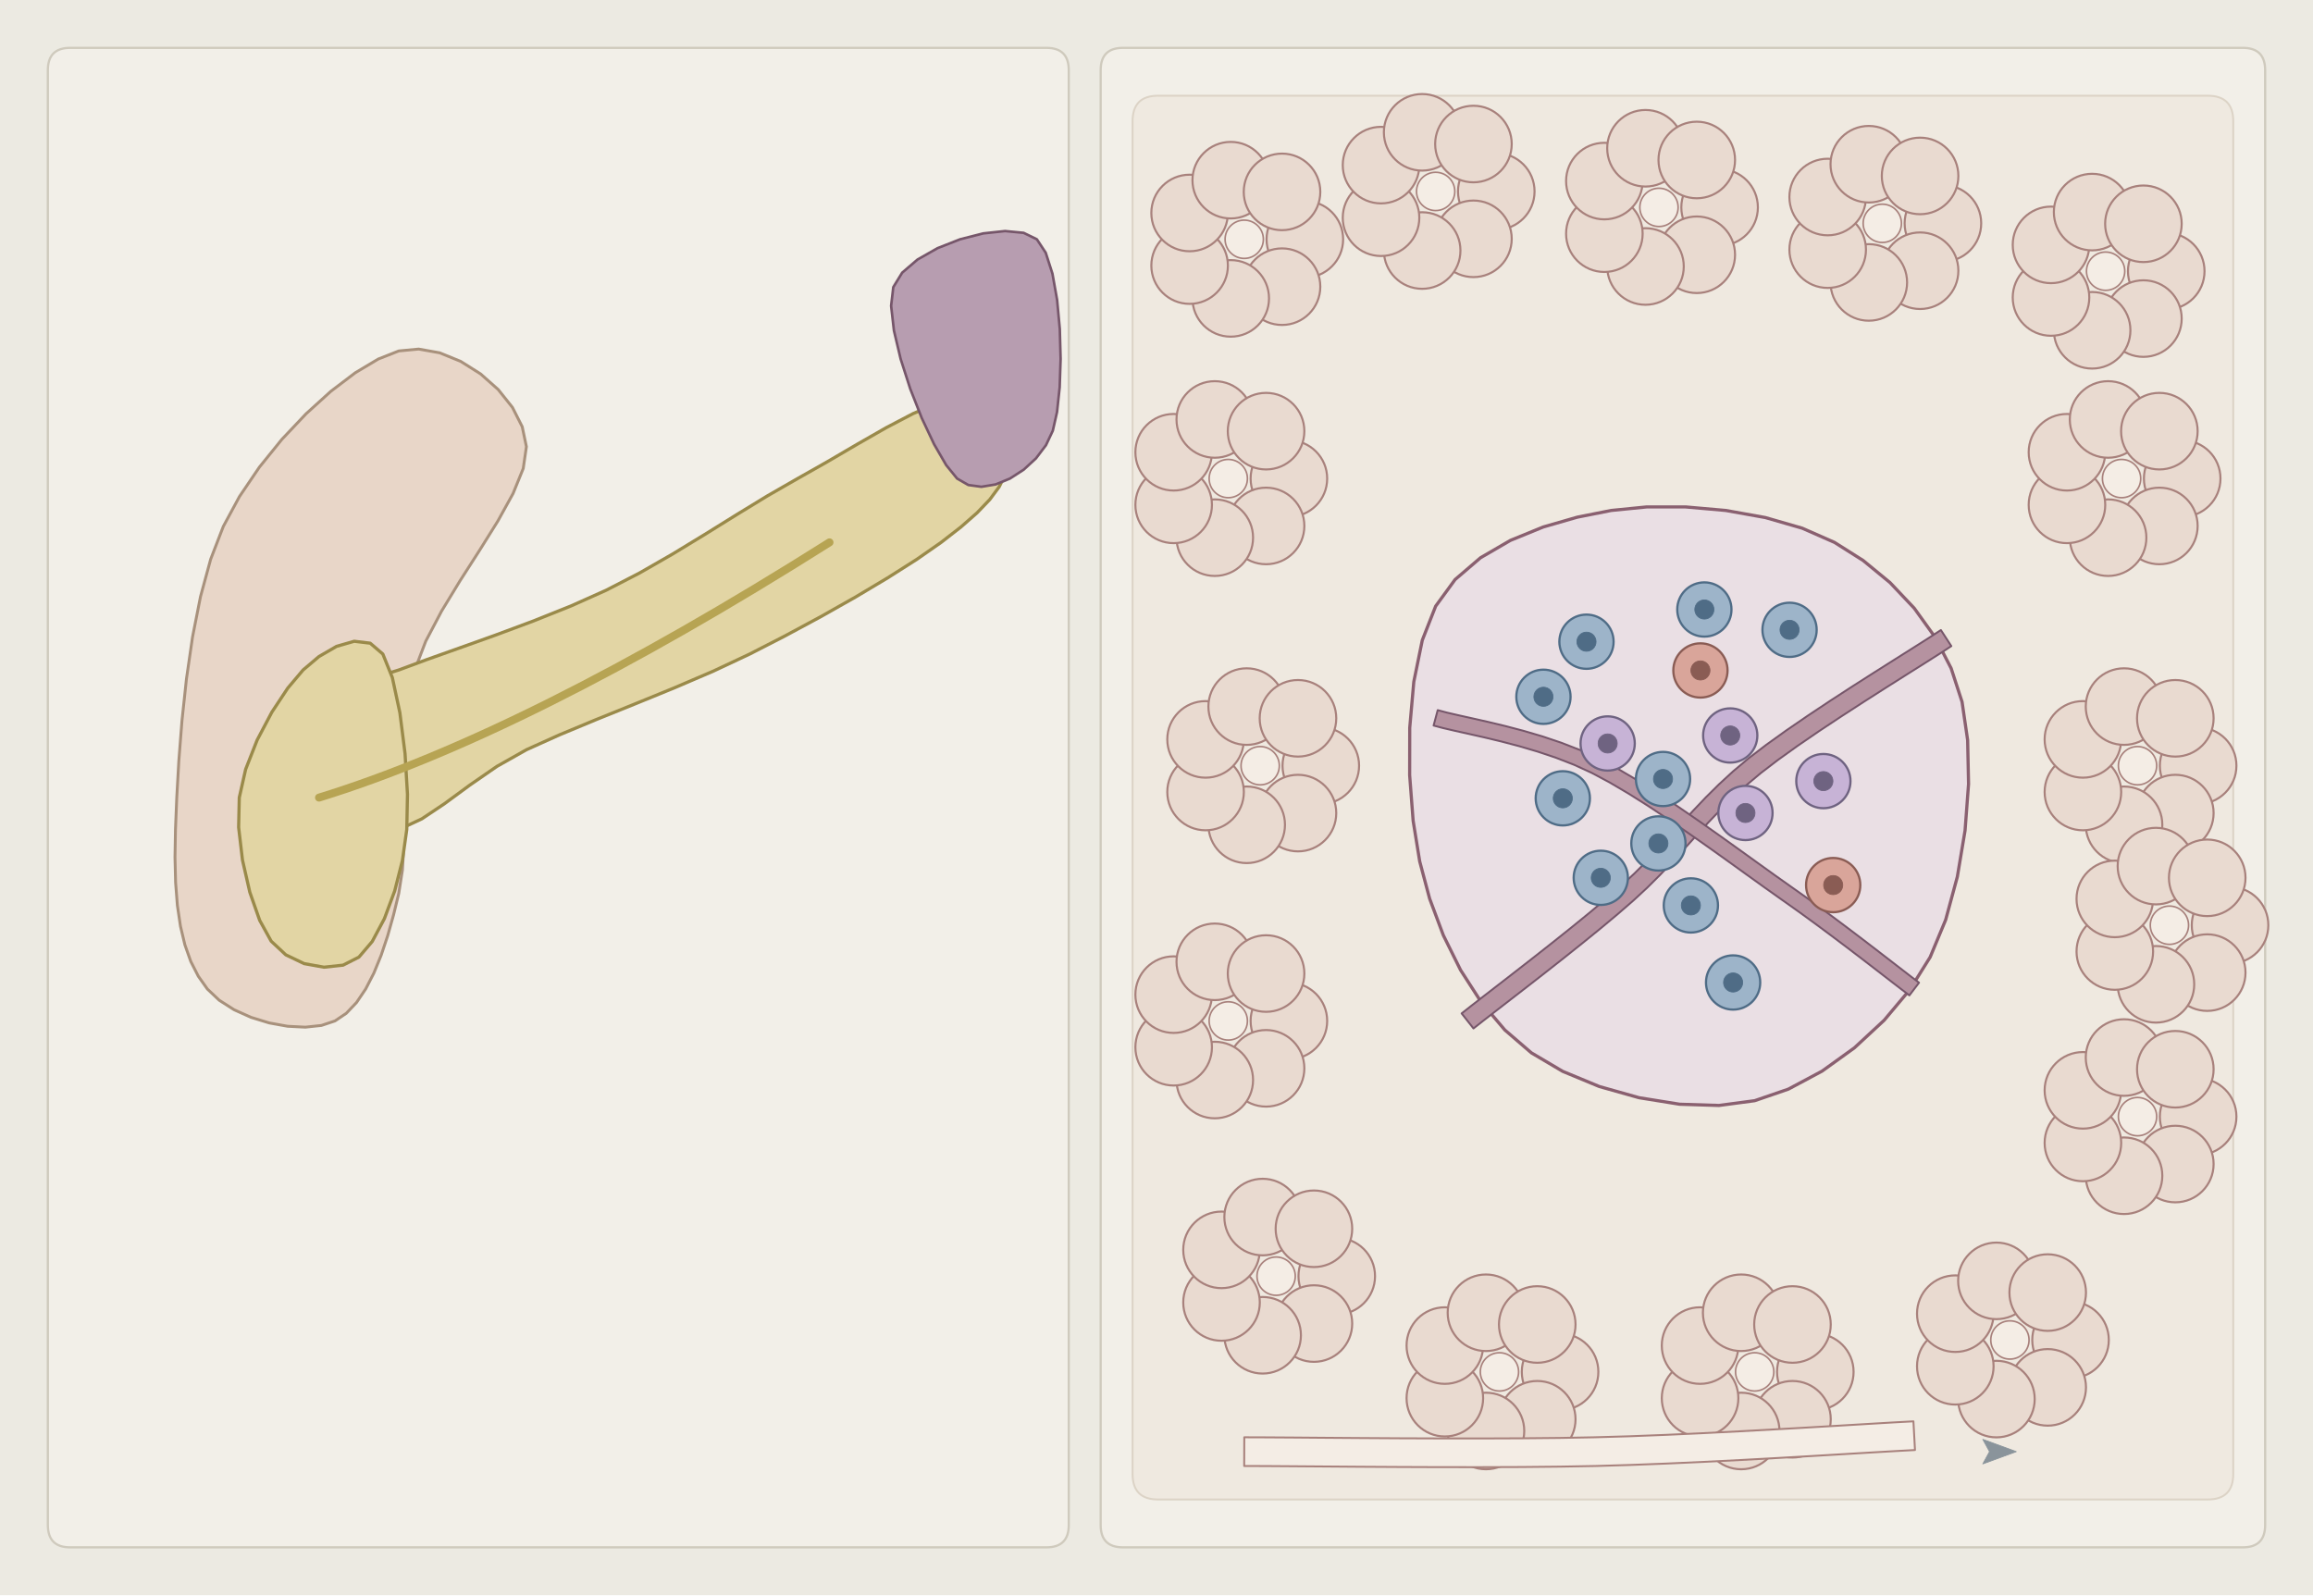
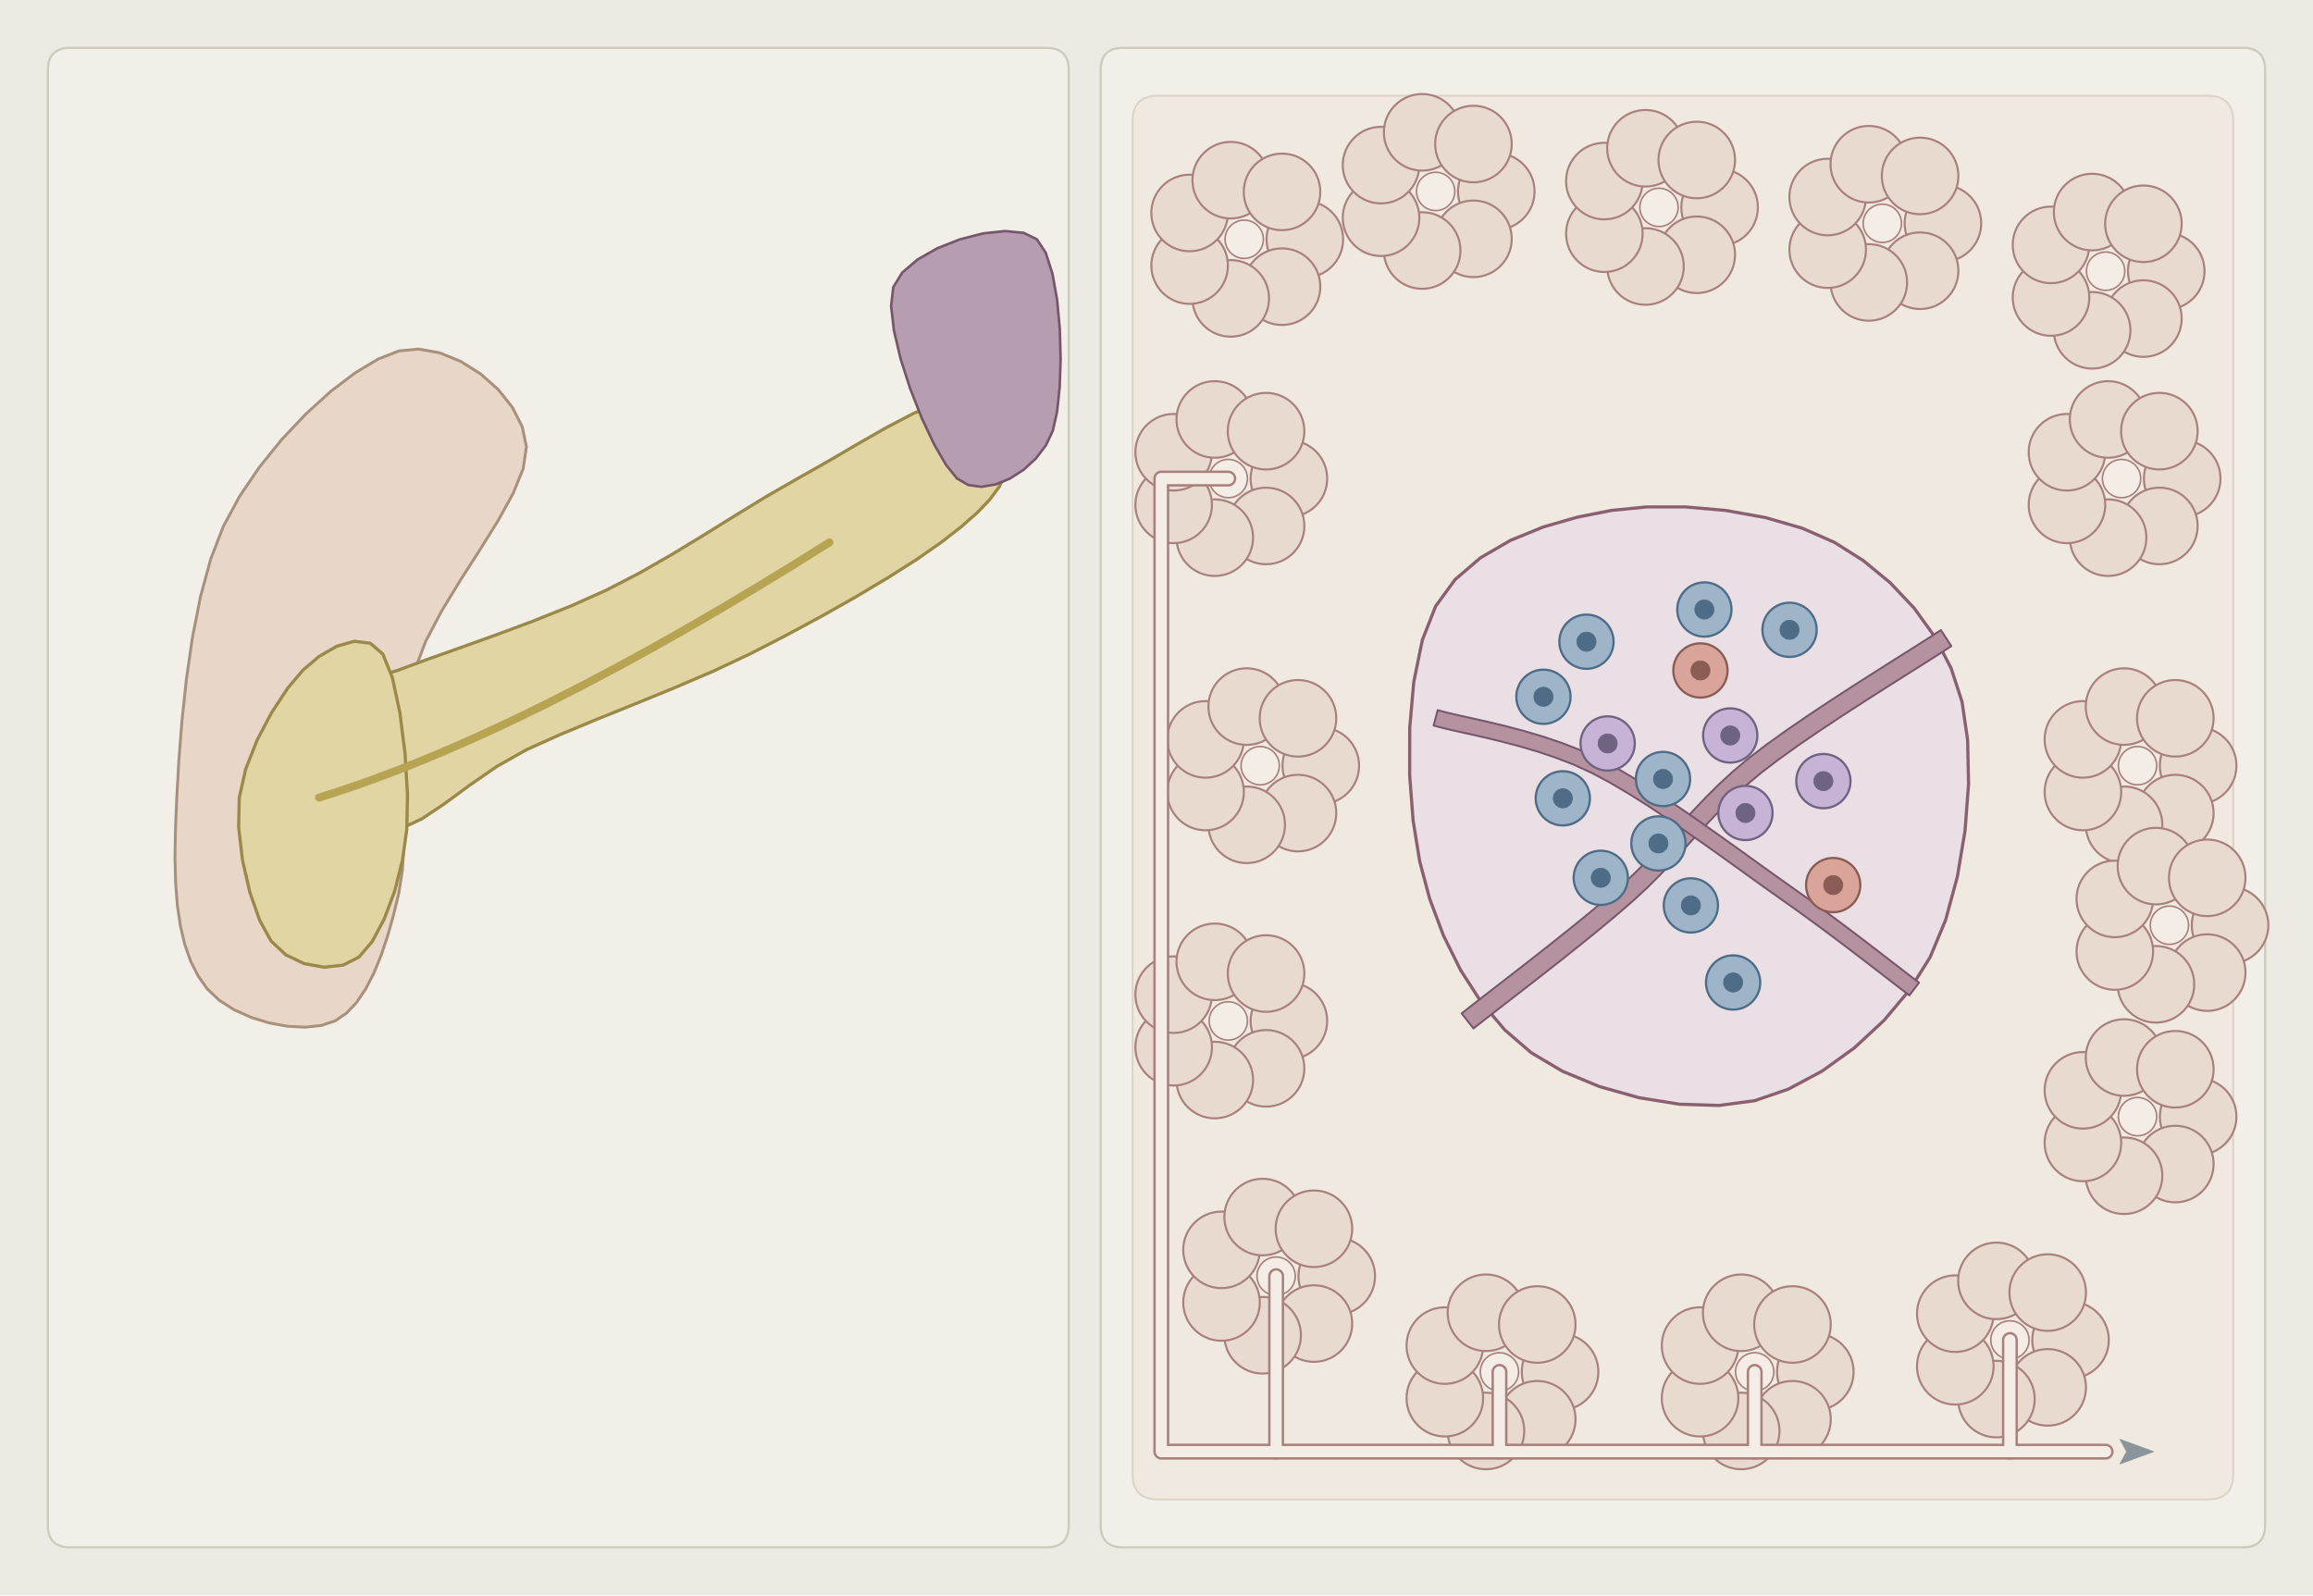
<svg xmlns="http://www.w3.org/2000/svg" viewBox="0 0 1450 1000" width="1450" height="1000">
  <rect width="1450" height="1000" fill="#ECEAE2" />
  <path d="M44 30H656Q670 30 670 44V956Q670 970 656 970H44Q30 970 30 956V44Q30 30 44 30Z" fill="#F2EFE8" stroke="#CFCABD" stroke-width="1.4" />
  <path d="M704 30H1406Q1420 30 1420 44V956Q1420 970 1406 970H704Q690 970 690 956V44Q690 30 704 30Z" fill="#F2EFE8" stroke="#CFCABD" stroke-width="1.4" />
  <path d="M110 520L110.81 500.01L112.11 476.95L114.07 451.83L116.88 425.63L120.69 399.35L125.7 373.98L132.08 350.54L140 330L150.13 311.26L162.58 292.89L176.71 275.42L191.88 259.38L207.43 245.28L222.73 233.67L237.14 225.07L250 220L262.46 218.82L275.63 221.17L288.79 226.53L301.25 234.38L312.3 244.17L321.25 255.39L327.38 267.51L330 280L328.02 293.67L321.64 309.38L312.1 326.64L300.63 345L288.45 363.98L276.8 383.13L266.9 401.95L260 420L256.08 437.91L253.98 456.41L253.17 475.14L253.13 493.75L253.31 511.89L253.2 529.22L252.28 545.37L250 560L246.71 573.55L243.05 586.56L238.96 598.79L234.38 610L229.25 619.96L223.52 628.44L217.12 635.2L210 640L201.5 642.83L191.41 643.91L180.29 643.34L168.75 641.25L157.36 637.75L146.72 632.97L137.4 627.01L130 620L124.29 611.94L119.61 602.73L115.91 592.31L113.13 580.63L111.2 567.61L110.08 553.2L109.7 537.35Z" fill="#E8D6C8" stroke="#A8917C" stroke-width="1.8" stroke-linejoin="round" />
  <path d="M200 440L202.2 433.54L207.04 430L214.38 428.13L224.07 426.67L236 424.37L250 420L267.15 413.63L287.78 406.3L310.63 398.13L334.44 389.26L357.99 379.84L380 370L400.81 359.26L421.48 347.41L441.88 335L461.85 322.59L481.27 310.74L500 300L518.61 289.47L537.33 278.52L555.5 268.13L572.44 259.26L587.5 252.89L600 250L610.13 251.34L618.44 256.3L624.88 263.75L629.33 272.59L631.74 281.71L632 290L630.19 297.52L626.37 305.19L620.5 313.13L612.52 321.48L602.37 330.39L590 340L574.75 350.63L556.52 362.22L536.13 374.38L514.37 386.67L492.06 398.68L470 410L447.25 420.69L422.96 431.11L398.13 441.25L373.7 451.11L350.67 460.69L330 470L311.53 480.42L294.44 492.22L278.75 503.75L264.44 513.33L251.53 519.31L240 520L229.4 513.5L219.63 500.74L211.25 484.38L204.81 467.04L200.88 451.37Z" fill="#E2D5A4" stroke="#9A8A4A" stroke-width="2" stroke-linejoin="round" />
  <path d="M190 420L199.92 411.6L210.96 405.2L222.04 402L232.08 403.2L240 410L245.96 424.8L250.68 446.8L253.92 472.4L255.44 498L255 520L252.28 539.36L247.44 558.48L240.96 575.92L233.32 590.24L225 600L215.04 605.04L203.12 606.32L190.68 604.08L179.16 598.56L170 590L162.8 576.96L156.6 559.28L152 539.12L149.6 518.64L150 500L154 482.24L161.2 463.92L170.4 446.48L180.4 431.36Z" fill="#E2D5A4" stroke="#9A8A4A" stroke-width="2" stroke-linejoin="round" />
  <path d="M560 180L565.58 170.92L575.23 162.66L587.74 155.57L601.88 150L616.4 146.31L630.08 144.84L641.69 145.96L650 150L655.56 158.44L659.77 171.56L662.69 187.97L664.38 206.25L664.89 225L664.3 242.81L662.65 258.28L660 270L655.71 279.08L649.45 287.34L641.75 294.43L633.13 300L624.11 303.69L615.23 305.16L607.02 304.04L600 300L593.15 291.56L585.55 278.44L577.82 262.03L570.63 243.75L564.6 225L560.39 207.19L558.64 191.72Z" fill="#B79DB0" stroke="#76566A" stroke-width="1.6" stroke-linejoin="round" />
  <path d="M200 500Q330 460 520 340" fill="none" stroke="#B7A453" stroke-width="5" stroke-linecap="round" stroke-linejoin="round" />
  <path d="M726 60H1384Q1400 60 1400 76V924Q1400 940 1384 940H726Q710 940 710 924V76Q710 60 726 60Z" fill="#EFE9E0" stroke="#DCD3C6" stroke-width="1.2" stroke-linejoin="round" />
  <path d="M794 150A24 24 0 1 0 842 150A24 24 0 1 0 794 150Z" fill="#E9DAD0" stroke="#A8817C" stroke-width="1.3" stroke-linejoin="round" />
  <path d="M779.69 179.71A24 24 0 1 0 827.69 179.71A24 24 0 1 0 779.69 179.71Z" fill="#E9DAD0" stroke="#A8817C" stroke-width="1.3" stroke-linejoin="round" />
  <path d="M747.54 187.05A24 24 0 1 0 795.54 187.05A24 24 0 1 0 747.54 187.05Z" fill="#E9DAD0" stroke="#A8817C" stroke-width="1.3" stroke-linejoin="round" />
  <path d="M721.76 166.49A24 24 0 1 0 769.76 166.49A24 24 0 1 0 721.76 166.49Z" fill="#E9DAD0" stroke="#A8817C" stroke-width="1.3" stroke-linejoin="round" />
  <path d="M721.76 133.51A24 24 0 1 0 769.76 133.51A24 24 0 1 0 721.76 133.51Z" fill="#E9DAD0" stroke="#A8817C" stroke-width="1.3" stroke-linejoin="round" />
  <path d="M747.54 112.95A24 24 0 1 0 795.54 112.95A24 24 0 1 0 747.54 112.95Z" fill="#E9DAD0" stroke="#A8817C" stroke-width="1.3" stroke-linejoin="round" />
  <path d="M779.69 120.29A24 24 0 1 0 827.69 120.29A24 24 0 1 0 779.69 120.29Z" fill="#E9DAD0" stroke="#A8817C" stroke-width="1.3" stroke-linejoin="round" />
  <path d="M768 150A12 12 0 1 0 792 150A12 12 0 1 0 768 150Z" fill="#F4EDE5" stroke="#A8817C" stroke-width="1" stroke-linejoin="round" />
  <path d="M914 120A24 24 0 1 0 962 120A24 24 0 1 0 914 120Z" fill="#E9DAD0" stroke="#A8817C" stroke-width="1.3" stroke-linejoin="round" />
  <path d="M899.69 149.71A24 24 0 1 0 947.69 149.71A24 24 0 1 0 899.69 149.71Z" fill="#E9DAD0" stroke="#A8817C" stroke-width="1.3" stroke-linejoin="round" />
  <path d="M867.54 157.05A24 24 0 1 0 915.54 157.05A24 24 0 1 0 867.54 157.05Z" fill="#E9DAD0" stroke="#A8817C" stroke-width="1.3" stroke-linejoin="round" />
  <path d="M841.76 136.49A24 24 0 1 0 889.76 136.49A24 24 0 1 0 841.76 136.49Z" fill="#E9DAD0" stroke="#A8817C" stroke-width="1.3" stroke-linejoin="round" />
  <path d="M841.76 103.51A24 24 0 1 0 889.76 103.51A24 24 0 1 0 841.76 103.51Z" fill="#E9DAD0" stroke="#A8817C" stroke-width="1.3" stroke-linejoin="round" />
  <path d="M867.54 82.95A24 24 0 1 0 915.54 82.95A24 24 0 1 0 867.54 82.95Z" fill="#E9DAD0" stroke="#A8817C" stroke-width="1.3" stroke-linejoin="round" />
  <path d="M899.69 90.29A24 24 0 1 0 947.69 90.29A24 24 0 1 0 899.69 90.29Z" fill="#E9DAD0" stroke="#A8817C" stroke-width="1.3" stroke-linejoin="round" />
  <path d="M888 120A12 12 0 1 0 912 120A12 12 0 1 0 888 120Z" fill="#F4EDE5" stroke="#A8817C" stroke-width="1" stroke-linejoin="round" />
  <path d="M1054 130A24 24 0 1 0 1102 130A24 24 0 1 0 1054 130Z" fill="#E9DAD0" stroke="#A8817C" stroke-width="1.3" stroke-linejoin="round" />
  <path d="M1039.69 159.71A24 24 0 1 0 1087.69 159.71A24 24 0 1 0 1039.69 159.71Z" fill="#E9DAD0" stroke="#A8817C" stroke-width="1.3" stroke-linejoin="round" />
  <path d="M1007.54 167.05A24 24 0 1 0 1055.54 167.05A24 24 0 1 0 1007.54 167.05Z" fill="#E9DAD0" stroke="#A8817C" stroke-width="1.3" stroke-linejoin="round" />
  <path d="M981.76 146.49A24 24 0 1 0 1029.76 146.49A24 24 0 1 0 981.76 146.49Z" fill="#E9DAD0" stroke="#A8817C" stroke-width="1.3" stroke-linejoin="round" />
  <path d="M981.76 113.51A24 24 0 1 0 1029.76 113.51A24 24 0 1 0 981.76 113.51Z" fill="#E9DAD0" stroke="#A8817C" stroke-width="1.3" stroke-linejoin="round" />
  <path d="M1007.54 92.95A24 24 0 1 0 1055.54 92.95A24 24 0 1 0 1007.54 92.95Z" fill="#E9DAD0" stroke="#A8817C" stroke-width="1.3" stroke-linejoin="round" />
  <path d="M1039.69 100.29A24 24 0 1 0 1087.69 100.29A24 24 0 1 0 1039.69 100.29Z" fill="#E9DAD0" stroke="#A8817C" stroke-width="1.3" stroke-linejoin="round" />
  <path d="M1028 130A12 12 0 1 0 1052 130A12 12 0 1 0 1028 130Z" fill="#F4EDE5" stroke="#A8817C" stroke-width="1" stroke-linejoin="round" />
  <path d="M1194 140A24 24 0 1 0 1242 140A24 24 0 1 0 1194 140Z" fill="#E9DAD0" stroke="#A8817C" stroke-width="1.3" stroke-linejoin="round" />
  <path d="M1179.69 169.71A24 24 0 1 0 1227.69 169.71A24 24 0 1 0 1179.69 169.71Z" fill="#E9DAD0" stroke="#A8817C" stroke-width="1.3" stroke-linejoin="round" />
  <path d="M1147.54 177.05A24 24 0 1 0 1195.54 177.05A24 24 0 1 0 1147.54 177.05Z" fill="#E9DAD0" stroke="#A8817C" stroke-width="1.3" stroke-linejoin="round" />
  <path d="M1121.76 156.49A24 24 0 1 0 1169.76 156.49A24 24 0 1 0 1121.76 156.49Z" fill="#E9DAD0" stroke="#A8817C" stroke-width="1.3" stroke-linejoin="round" />
  <path d="M1121.76 123.51A24 24 0 1 0 1169.76 123.51A24 24 0 1 0 1121.76 123.51Z" fill="#E9DAD0" stroke="#A8817C" stroke-width="1.3" stroke-linejoin="round" />
  <path d="M1147.54 102.95A24 24 0 1 0 1195.54 102.95A24 24 0 1 0 1147.54 102.95Z" fill="#E9DAD0" stroke="#A8817C" stroke-width="1.3" stroke-linejoin="round" />
  <path d="M1179.69 110.29A24 24 0 1 0 1227.69 110.29A24 24 0 1 0 1179.69 110.29Z" fill="#E9DAD0" stroke="#A8817C" stroke-width="1.3" stroke-linejoin="round" />
  <path d="M1168 140A12 12 0 1 0 1192 140A12 12 0 1 0 1168 140Z" fill="#F4EDE5" stroke="#A8817C" stroke-width="1" stroke-linejoin="round" />
  <path d="M1334 170A24 24 0 1 0 1382 170A24 24 0 1 0 1334 170Z" fill="#E9DAD0" stroke="#A8817C" stroke-width="1.3" stroke-linejoin="round" />
  <path d="M1319.69 199.71A24 24 0 1 0 1367.69 199.71A24 24 0 1 0 1319.69 199.71Z" fill="#E9DAD0" stroke="#A8817C" stroke-width="1.3" stroke-linejoin="round" />
  <path d="M1287.54 207.05A24 24 0 1 0 1335.54 207.05A24 24 0 1 0 1287.54 207.05Z" fill="#E9DAD0" stroke="#A8817C" stroke-width="1.3" stroke-linejoin="round" />
  <path d="M1261.76 186.49A24 24 0 1 0 1309.76 186.49A24 24 0 1 0 1261.76 186.49Z" fill="#E9DAD0" stroke="#A8817C" stroke-width="1.3" stroke-linejoin="round" />
  <path d="M1261.76 153.51A24 24 0 1 0 1309.76 153.51A24 24 0 1 0 1261.76 153.51Z" fill="#E9DAD0" stroke="#A8817C" stroke-width="1.3" stroke-linejoin="round" />
  <path d="M1287.54 132.95A24 24 0 1 0 1335.54 132.95A24 24 0 1 0 1287.54 132.95Z" fill="#E9DAD0" stroke="#A8817C" stroke-width="1.3" stroke-linejoin="round" />
  <path d="M1319.69 140.29A24 24 0 1 0 1367.69 140.29A24 24 0 1 0 1319.69 140.29Z" fill="#E9DAD0" stroke="#A8817C" stroke-width="1.3" stroke-linejoin="round" />
  <path d="M1308 170A12 12 0 1 0 1332 170A12 12 0 1 0 1308 170Z" fill="#F4EDE5" stroke="#A8817C" stroke-width="1" stroke-linejoin="round" />
  <path d="M784 300A24 24 0 1 0 832 300A24 24 0 1 0 784 300Z" fill="#E9DAD0" stroke="#A8817C" stroke-width="1.3" stroke-linejoin="round" />
  <path d="M769.69 329.71A24 24 0 1 0 817.69 329.71A24 24 0 1 0 769.69 329.71Z" fill="#E9DAD0" stroke="#A8817C" stroke-width="1.3" stroke-linejoin="round" />
  <path d="M737.54 337.05A24 24 0 1 0 785.54 337.05A24 24 0 1 0 737.54 337.05Z" fill="#E9DAD0" stroke="#A8817C" stroke-width="1.3" stroke-linejoin="round" />
  <path d="M711.76 316.49A24 24 0 1 0 759.76 316.49A24 24 0 1 0 711.76 316.49Z" fill="#E9DAD0" stroke="#A8817C" stroke-width="1.3" stroke-linejoin="round" />
  <path d="M711.76 283.51A24 24 0 1 0 759.76 283.51A24 24 0 1 0 711.76 283.51Z" fill="#E9DAD0" stroke="#A8817C" stroke-width="1.3" stroke-linejoin="round" />
  <path d="M737.54 262.95A24 24 0 1 0 785.54 262.95A24 24 0 1 0 737.54 262.95Z" fill="#E9DAD0" stroke="#A8817C" stroke-width="1.3" stroke-linejoin="round" />
  <path d="M769.69 270.29A24 24 0 1 0 817.69 270.29A24 24 0 1 0 769.69 270.29Z" fill="#E9DAD0" stroke="#A8817C" stroke-width="1.3" stroke-linejoin="round" />
  <path d="M758 300A12 12 0 1 0 782 300A12 12 0 1 0 758 300Z" fill="#F4EDE5" stroke="#A8817C" stroke-width="1" stroke-linejoin="round" />
  <path d="M804 480A24 24 0 1 0 852 480A24 24 0 1 0 804 480Z" fill="#E9DAD0" stroke="#A8817C" stroke-width="1.3" stroke-linejoin="round" />
  <path d="M789.69 509.71A24 24 0 1 0 837.69 509.71A24 24 0 1 0 789.69 509.71Z" fill="#E9DAD0" stroke="#A8817C" stroke-width="1.3" stroke-linejoin="round" />
  <path d="M757.54 517.05A24 24 0 1 0 805.54 517.05A24 24 0 1 0 757.54 517.05Z" fill="#E9DAD0" stroke="#A8817C" stroke-width="1.3" stroke-linejoin="round" />
  <path d="M731.76 496.49A24 24 0 1 0 779.76 496.49A24 24 0 1 0 731.76 496.49Z" fill="#E9DAD0" stroke="#A8817C" stroke-width="1.3" stroke-linejoin="round" />
  <path d="M731.76 463.51A24 24 0 1 0 779.76 463.51A24 24 0 1 0 731.76 463.51Z" fill="#E9DAD0" stroke="#A8817C" stroke-width="1.3" stroke-linejoin="round" />
  <path d="M757.54 442.95A24 24 0 1 0 805.54 442.95A24 24 0 1 0 757.54 442.95Z" fill="#E9DAD0" stroke="#A8817C" stroke-width="1.3" stroke-linejoin="round" />
  <path d="M789.69 450.29A24 24 0 1 0 837.69 450.29A24 24 0 1 0 789.69 450.29Z" fill="#E9DAD0" stroke="#A8817C" stroke-width="1.3" stroke-linejoin="round" />
  <path d="M778 480A12 12 0 1 0 802 480A12 12 0 1 0 778 480Z" fill="#F4EDE5" stroke="#A8817C" stroke-width="1" stroke-linejoin="round" />
  <path d="M784 640A24 24 0 1 0 832 640A24 24 0 1 0 784 640Z" fill="#E9DAD0" stroke="#A8817C" stroke-width="1.3" stroke-linejoin="round" />
  <path d="M769.69 669.71A24 24 0 1 0 817.69 669.71A24 24 0 1 0 769.69 669.71Z" fill="#E9DAD0" stroke="#A8817C" stroke-width="1.3" stroke-linejoin="round" />
  <path d="M737.54 677.05A24 24 0 1 0 785.54 677.05A24 24 0 1 0 737.54 677.05Z" fill="#E9DAD0" stroke="#A8817C" stroke-width="1.3" stroke-linejoin="round" />
  <path d="M711.76 656.49A24 24 0 1 0 759.76 656.49A24 24 0 1 0 711.76 656.49Z" fill="#E9DAD0" stroke="#A8817C" stroke-width="1.3" stroke-linejoin="round" />
  <path d="M711.76 623.51A24 24 0 1 0 759.76 623.51A24 24 0 1 0 711.76 623.51Z" fill="#E9DAD0" stroke="#A8817C" stroke-width="1.3" stroke-linejoin="round" />
  <path d="M737.54 602.95A24 24 0 1 0 785.54 602.95A24 24 0 1 0 737.54 602.95Z" fill="#E9DAD0" stroke="#A8817C" stroke-width="1.3" stroke-linejoin="round" />
  <path d="M769.69 610.29A24 24 0 1 0 817.69 610.29A24 24 0 1 0 769.69 610.29Z" fill="#E9DAD0" stroke="#A8817C" stroke-width="1.3" stroke-linejoin="round" />
  <path d="M758 640A12 12 0 1 0 782 640A12 12 0 1 0 758 640Z" fill="#F4EDE5" stroke="#A8817C" stroke-width="1" stroke-linejoin="round" />
  <path d="M814 800A24 24 0 1 0 862 800A24 24 0 1 0 814 800Z" fill="#E9DAD0" stroke="#A8817C" stroke-width="1.3" stroke-linejoin="round" />
  <path d="M799.69 829.71A24 24 0 1 0 847.69 829.71A24 24 0 1 0 799.69 829.71Z" fill="#E9DAD0" stroke="#A8817C" stroke-width="1.3" stroke-linejoin="round" />
  <path d="M767.54 837.05A24 24 0 1 0 815.54 837.05A24 24 0 1 0 767.54 837.05Z" fill="#E9DAD0" stroke="#A8817C" stroke-width="1.3" stroke-linejoin="round" />
  <path d="M741.76 816.49A24 24 0 1 0 789.76 816.49A24 24 0 1 0 741.76 816.49Z" fill="#E9DAD0" stroke="#A8817C" stroke-width="1.3" stroke-linejoin="round" />
  <path d="M741.76 783.51A24 24 0 1 0 789.76 783.51A24 24 0 1 0 741.76 783.51Z" fill="#E9DAD0" stroke="#A8817C" stroke-width="1.3" stroke-linejoin="round" />
  <path d="M767.54 762.95A24 24 0 1 0 815.54 762.95A24 24 0 1 0 767.54 762.95Z" fill="#E9DAD0" stroke="#A8817C" stroke-width="1.3" stroke-linejoin="round" />
  <path d="M799.69 770.29A24 24 0 1 0 847.69 770.29A24 24 0 1 0 799.69 770.29Z" fill="#E9DAD0" stroke="#A8817C" stroke-width="1.3" stroke-linejoin="round" />
  <path d="M788 800A12 12 0 1 0 812 800A12 12 0 1 0 788 800Z" fill="#F4EDE5" stroke="#A8817C" stroke-width="1" stroke-linejoin="round" />
  <path d="M954 860A24 24 0 1 0 1002 860A24 24 0 1 0 954 860Z" fill="#E9DAD0" stroke="#A8817C" stroke-width="1.3" stroke-linejoin="round" />
  <path d="M939.69 889.71A24 24 0 1 0 987.69 889.71A24 24 0 1 0 939.69 889.71Z" fill="#E9DAD0" stroke="#A8817C" stroke-width="1.3" stroke-linejoin="round" />
  <path d="M907.54 897.05A24 24 0 1 0 955.54 897.05A24 24 0 1 0 907.54 897.05Z" fill="#E9DAD0" stroke="#A8817C" stroke-width="1.3" stroke-linejoin="round" />
  <path d="M881.76 876.49A24 24 0 1 0 929.76 876.49A24 24 0 1 0 881.76 876.49Z" fill="#E9DAD0" stroke="#A8817C" stroke-width="1.3" stroke-linejoin="round" />
  <path d="M881.76 843.51A24 24 0 1 0 929.76 843.51A24 24 0 1 0 881.76 843.51Z" fill="#E9DAD0" stroke="#A8817C" stroke-width="1.3" stroke-linejoin="round" />
  <path d="M907.54 822.95A24 24 0 1 0 955.54 822.95A24 24 0 1 0 907.54 822.95Z" fill="#E9DAD0" stroke="#A8817C" stroke-width="1.3" stroke-linejoin="round" />
  <path d="M939.69 830.29A24 24 0 1 0 987.69 830.29A24 24 0 1 0 939.69 830.29Z" fill="#E9DAD0" stroke="#A8817C" stroke-width="1.3" stroke-linejoin="round" />
  <path d="M928 860A12 12 0 1 0 952 860A12 12 0 1 0 928 860Z" fill="#F4EDE5" stroke="#A8817C" stroke-width="1" stroke-linejoin="round" />
  <path d="M1114 860A24 24 0 1 0 1162 860A24 24 0 1 0 1114 860Z" fill="#E9DAD0" stroke="#A8817C" stroke-width="1.3" stroke-linejoin="round" />
  <path d="M1099.69 889.71A24 24 0 1 0 1147.69 889.71A24 24 0 1 0 1099.69 889.71Z" fill="#E9DAD0" stroke="#A8817C" stroke-width="1.3" stroke-linejoin="round" />
  <path d="M1067.54 897.05A24 24 0 1 0 1115.54 897.05A24 24 0 1 0 1067.54 897.05Z" fill="#E9DAD0" stroke="#A8817C" stroke-width="1.3" stroke-linejoin="round" />
  <path d="M1041.76 876.49A24 24 0 1 0 1089.76 876.49A24 24 0 1 0 1041.76 876.49Z" fill="#E9DAD0" stroke="#A8817C" stroke-width="1.3" stroke-linejoin="round" />
  <path d="M1041.76 843.51A24 24 0 1 0 1089.76 843.51A24 24 0 1 0 1041.76 843.51Z" fill="#E9DAD0" stroke="#A8817C" stroke-width="1.3" stroke-linejoin="round" />
  <path d="M1067.54 822.95A24 24 0 1 0 1115.54 822.95A24 24 0 1 0 1067.54 822.95Z" fill="#E9DAD0" stroke="#A8817C" stroke-width="1.3" stroke-linejoin="round" />
  <path d="M1099.69 830.29A24 24 0 1 0 1147.69 830.29A24 24 0 1 0 1099.69 830.29Z" fill="#E9DAD0" stroke="#A8817C" stroke-width="1.3" stroke-linejoin="round" />
  <path d="M1088 860A12 12 0 1 0 1112 860A12 12 0 1 0 1088 860Z" fill="#F4EDE5" stroke="#A8817C" stroke-width="1" stroke-linejoin="round" />
  <path d="M1274 840A24 24 0 1 0 1322 840A24 24 0 1 0 1274 840Z" fill="#E9DAD0" stroke="#A8817C" stroke-width="1.3" stroke-linejoin="round" />
  <path d="M1259.69 869.71A24 24 0 1 0 1307.69 869.71A24 24 0 1 0 1259.69 869.71Z" fill="#E9DAD0" stroke="#A8817C" stroke-width="1.3" stroke-linejoin="round" />
  <path d="M1227.54 877.05A24 24 0 1 0 1275.54 877.05A24 24 0 1 0 1227.54 877.05Z" fill="#E9DAD0" stroke="#A8817C" stroke-width="1.3" stroke-linejoin="round" />
  <path d="M1201.76 856.49A24 24 0 1 0 1249.76 856.49A24 24 0 1 0 1201.76 856.49Z" fill="#E9DAD0" stroke="#A8817C" stroke-width="1.3" stroke-linejoin="round" />
  <path d="M1201.76 823.51A24 24 0 1 0 1249.76 823.51A24 24 0 1 0 1201.76 823.51Z" fill="#E9DAD0" stroke="#A8817C" stroke-width="1.3" stroke-linejoin="round" />
  <path d="M1227.54 802.95A24 24 0 1 0 1275.54 802.95A24 24 0 1 0 1227.54 802.95Z" fill="#E9DAD0" stroke="#A8817C" stroke-width="1.3" stroke-linejoin="round" />
  <path d="M1259.69 810.29A24 24 0 1 0 1307.69 810.29A24 24 0 1 0 1259.69 810.29Z" fill="#E9DAD0" stroke="#A8817C" stroke-width="1.3" stroke-linejoin="round" />
  <path d="M1248 840A12 12 0 1 0 1272 840A12 12 0 1 0 1248 840Z" fill="#F4EDE5" stroke="#A8817C" stroke-width="1" stroke-linejoin="round" />
  <path d="M1354 700A24 24 0 1 0 1402 700A24 24 0 1 0 1354 700Z" fill="#E9DAD0" stroke="#A8817C" stroke-width="1.3" stroke-linejoin="round" />
  <path d="M1339.69 729.71A24 24 0 1 0 1387.69 729.71A24 24 0 1 0 1339.69 729.71Z" fill="#E9DAD0" stroke="#A8817C" stroke-width="1.3" stroke-linejoin="round" />
  <path d="M1307.54 737.05A24 24 0 1 0 1355.54 737.05A24 24 0 1 0 1307.54 737.05Z" fill="#E9DAD0" stroke="#A8817C" stroke-width="1.3" stroke-linejoin="round" />
  <path d="M1281.76 716.49A24 24 0 1 0 1329.76 716.49A24 24 0 1 0 1281.76 716.49Z" fill="#E9DAD0" stroke="#A8817C" stroke-width="1.3" stroke-linejoin="round" />
  <path d="M1281.76 683.51A24 24 0 1 0 1329.76 683.51A24 24 0 1 0 1281.76 683.51Z" fill="#E9DAD0" stroke="#A8817C" stroke-width="1.3" stroke-linejoin="round" />
  <path d="M1307.54 662.95A24 24 0 1 0 1355.54 662.95A24 24 0 1 0 1307.54 662.95Z" fill="#E9DAD0" stroke="#A8817C" stroke-width="1.3" stroke-linejoin="round" />
  <path d="M1339.69 670.29A24 24 0 1 0 1387.69 670.29A24 24 0 1 0 1339.69 670.29Z" fill="#E9DAD0" stroke="#A8817C" stroke-width="1.3" stroke-linejoin="round" />
  <path d="M1328 700A12 12 0 1 0 1352 700A12 12 0 1 0 1328 700Z" fill="#F4EDE5" stroke="#A8817C" stroke-width="1" stroke-linejoin="round" />
  <path d="M1344 300A24 24 0 1 0 1392 300A24 24 0 1 0 1344 300Z" fill="#E9DAD0" stroke="#A8817C" stroke-width="1.3" stroke-linejoin="round" />
  <path d="M1329.69 329.71A24 24 0 1 0 1377.69 329.71A24 24 0 1 0 1329.69 329.71Z" fill="#E9DAD0" stroke="#A8817C" stroke-width="1.3" stroke-linejoin="round" />
  <path d="M1297.54 337.05A24 24 0 1 0 1345.54 337.05A24 24 0 1 0 1297.54 337.05Z" fill="#E9DAD0" stroke="#A8817C" stroke-width="1.3" stroke-linejoin="round" />
  <path d="M1271.76 316.49A24 24 0 1 0 1319.76 316.49A24 24 0 1 0 1271.76 316.49Z" fill="#E9DAD0" stroke="#A8817C" stroke-width="1.3" stroke-linejoin="round" />
  <path d="M1271.76 283.51A24 24 0 1 0 1319.76 283.51A24 24 0 1 0 1271.76 283.51Z" fill="#E9DAD0" stroke="#A8817C" stroke-width="1.3" stroke-linejoin="round" />
  <path d="M1297.54 262.95A24 24 0 1 0 1345.54 262.95A24 24 0 1 0 1297.54 262.95Z" fill="#E9DAD0" stroke="#A8817C" stroke-width="1.3" stroke-linejoin="round" />
  <path d="M1329.69 270.29A24 24 0 1 0 1377.69 270.29A24 24 0 1 0 1329.69 270.29Z" fill="#E9DAD0" stroke="#A8817C" stroke-width="1.3" stroke-linejoin="round" />
  <path d="M1318 300A12 12 0 1 0 1342 300A12 12 0 1 0 1318 300Z" fill="#F4EDE5" stroke="#A8817C" stroke-width="1" stroke-linejoin="round" />
  <path d="M1354 480A24 24 0 1 0 1402 480A24 24 0 1 0 1354 480Z" fill="#E9DAD0" stroke="#A8817C" stroke-width="1.3" stroke-linejoin="round" />
  <path d="M1339.69 509.71A24 24 0 1 0 1387.69 509.71A24 24 0 1 0 1339.69 509.71Z" fill="#E9DAD0" stroke="#A8817C" stroke-width="1.3" stroke-linejoin="round" />
  <path d="M1307.54 517.05A24 24 0 1 0 1355.54 517.05A24 24 0 1 0 1307.54 517.05Z" fill="#E9DAD0" stroke="#A8817C" stroke-width="1.3" stroke-linejoin="round" />
  <path d="M1281.76 496.49A24 24 0 1 0 1329.76 496.49A24 24 0 1 0 1281.76 496.49Z" fill="#E9DAD0" stroke="#A8817C" stroke-width="1.3" stroke-linejoin="round" />
  <path d="M1281.76 463.51A24 24 0 1 0 1329.76 463.51A24 24 0 1 0 1281.76 463.51Z" fill="#E9DAD0" stroke="#A8817C" stroke-width="1.3" stroke-linejoin="round" />
  <path d="M1307.54 442.95A24 24 0 1 0 1355.54 442.95A24 24 0 1 0 1307.54 442.95Z" fill="#E9DAD0" stroke="#A8817C" stroke-width="1.3" stroke-linejoin="round" />
  <path d="M1339.69 450.29A24 24 0 1 0 1387.69 450.29A24 24 0 1 0 1339.69 450.29Z" fill="#E9DAD0" stroke="#A8817C" stroke-width="1.3" stroke-linejoin="round" />
  <path d="M1328 480A12 12 0 1 0 1352 480A12 12 0 1 0 1328 480Z" fill="#F4EDE5" stroke="#A8817C" stroke-width="1" stroke-linejoin="round" />
  <path d="M1374 580A24 24 0 1 0 1422 580A24 24 0 1 0 1374 580Z" fill="#E9DAD0" stroke="#A8817C" stroke-width="1.3" stroke-linejoin="round" />
  <path d="M1359.69 609.71A24 24 0 1 0 1407.69 609.71A24 24 0 1 0 1359.69 609.71Z" fill="#E9DAD0" stroke="#A8817C" stroke-width="1.3" stroke-linejoin="round" />
  <path d="M1327.54 617.05A24 24 0 1 0 1375.54 617.05A24 24 0 1 0 1327.54 617.05Z" fill="#E9DAD0" stroke="#A8817C" stroke-width="1.3" stroke-linejoin="round" />
  <path d="M1301.76 596.49A24 24 0 1 0 1349.76 596.49A24 24 0 1 0 1301.76 596.49Z" fill="#E9DAD0" stroke="#A8817C" stroke-width="1.3" stroke-linejoin="round" />
  <path d="M1301.76 563.51A24 24 0 1 0 1349.76 563.51A24 24 0 1 0 1301.76 563.51Z" fill="#E9DAD0" stroke="#A8817C" stroke-width="1.3" stroke-linejoin="round" />
  <path d="M1327.54 542.95A24 24 0 1 0 1375.54 542.95A24 24 0 1 0 1327.54 542.95Z" fill="#E9DAD0" stroke="#A8817C" stroke-width="1.3" stroke-linejoin="round" />
  <path d="M1359.69 550.29A24 24 0 1 0 1407.69 550.29A24 24 0 1 0 1359.69 550.29Z" fill="#E9DAD0" stroke="#A8817C" stroke-width="1.3" stroke-linejoin="round" />
  <path d="M1348 580A12 12 0 1 0 1372 580A12 12 0 1 0 1348 580Z" fill="#F4EDE5" stroke="#A8817C" stroke-width="1" stroke-linejoin="round" />
-   <path d="M779.97 919L793.13 919.04L810.17 919.16L830.39 919.31L853.06 919.48L877.46 919.62L902.86 919.72L928.55 919.73L953.82 919.64L977.94 919.4L1000.21 919L1022.02 918.35L1044.86 917.47L1068.2 916.41L1091.51 915.23L1114.25 913.99L1135.88 912.74L1155.86 911.56L1173.65 910.5L1188.7 909.63L1200.49 908.99L1199.51 891.01L1187.68 891.65L1172.59 892.54L1154.8 893.6L1134.84 894.78L1113.25 896.01L1090.57 897.25L1067.34 898.43L1044.1 899.49L1021.4 900.37L999.79 901L977.7 901.41L953.7 901.64L928.53 901.74L902.9 901.72L877.54 901.63L853.18 901.48L830.53 901.32L810.31 901.16L793.23 901.05L780.03 901Z" fill="#F4EDE5" stroke="#A8817C" stroke-width="1.2" stroke-linejoin="round" />
-   <path d="M1264 910L1243 917.7L1247.2 910L1243 902.3Z" fill="#8A949B" stroke="#8A949B" stroke-width="0.5" stroke-linejoin="round" />
+   <path d="M770 300L728 300L728 910L1320 910" fill="none" stroke="#A8817C" stroke-width="10" stroke-linecap="round" stroke-linejoin="round" />
+   <path d="M800 800L800 910" fill="none" stroke="#A8817C" stroke-width="10" stroke-linecap="round" stroke-linejoin="round" />
+   <path d="M940 860L940 910" fill="none" stroke="#A8817C" stroke-width="10" stroke-linecap="round" stroke-linejoin="round" />
+   <path d="M1100 860L1100 910" fill="none" stroke="#A8817C" stroke-width="10" stroke-linecap="round" stroke-linejoin="round" />
+   <path d="M1260 840L1260 910" fill="none" stroke="#A8817C" stroke-width="10" stroke-linecap="round" stroke-linejoin="round" />
+   <path d="M770 300L728 300L728 910L1320 910" fill="none" stroke="#F4EDE5" stroke-width="7" stroke-linecap="round" stroke-linejoin="round" />
+   <path d="M800 800L800 910" fill="none" stroke="#F4EDE5" stroke-width="7" stroke-linecap="round" stroke-linejoin="round" />
+   <path d="M940 860L940 910" fill="none" stroke="#F4EDE5" stroke-width="7" stroke-linecap="round" stroke-linejoin="round" />
+   <path d="M1100 860L1100 910" fill="none" stroke="#F4EDE5" stroke-width="7" stroke-linecap="round" stroke-linejoin="round" />
+   <path d="M1260 840L1260 910" fill="none" stroke="#F4EDE5" stroke-width="7" stroke-linecap="round" stroke-linejoin="round" />
+   <path d="M1350 910L1329 917.7L1333.2 910L1329 902.3Z" fill="#8A949B" stroke="#8A949B" stroke-width="0.5" stroke-linejoin="round" />
  <path d="M900 380L912.2 363.29L928.15 349.63L946.88 338.75L967.41 330.37L988.77 324.21L1010 320L1032.29 317.78L1056.67 317.78L1081.88 320L1106.67 324.44L1129.79 331.11L1150 340L1167.96 351.34L1184.81 365.19L1200 381.25L1212.96 399.26L1223.15 418.94L1230 440L1233.5 464L1234.07 491.48L1231.88 520.63L1227.04 549.63L1219.7 576.69L1210 600L1197.22 620.44L1181.11 639.63L1162.5 656.88L1142.22 671.48L1121.11 682.75L1100 690L1077.59 692.99L1052.96 692.22L1027.5 688.13L1002.59 681.11L979.63 671.6L960 660L943.36 645.67L928.52 628.15L915.63 608.13L904.81 586.3L896.23 563.36L890 540L885.88 514.49L883.7 485.93L883.75 456.25L886.3 427.41L891.62 401.34Z" fill="#EADFE4" stroke="#8A6070" stroke-width="2" stroke-linejoin="round" />
  <path d="M923.71 644.71L929.73 639.97L937.6 633.86L946.95 626.62L957.44 618.5L968.7 609.72L980.37 600.54L992.08 591.19L1003.5 581.91L1014.25 572.93L1024 564.47L1032.79 556.32L1040.94 548.19L1048.6 540.09L1055.96 532.04L1063.19 524.04L1070.47 516.09L1077.98 508.2L1085.9 500.34L1094.43 492.51L1103.75 484.69L1114.49 476.46L1126.8 467.63L1140.19 458.45L1154.17 449.18L1168.25 440.05L1181.94 431.3L1194.76 423.19L1206.25 415.95L1215.92 409.81L1223.27 405.03L1216.73 394.97L1209.44 399.71L1199.83 405.81L1188.36 413.05L1175.5 421.18L1161.75 429.95L1147.59 439.14L1133.49 448.51L1119.92 457.81L1107.35 466.82L1096.25 475.31L1086.51 483.49L1077.62 491.66L1069.4 499.8L1061.69 507.91L1054.31 515.96L1047.08 523.96L1039.82 531.91L1032.34 539.81L1024.47 547.68L1016 555.53L1006.47 563.79L995.86 572.65L984.56 581.85L972.91 591.14L961.3 600.28L950.08 609.02L939.61 617.14L930.24 624.38L922.35 630.51L916.29 635.29Z" fill="#B592A0" stroke="#76566A" stroke-width="1.2" stroke-linejoin="round" />
  <path d="M898.71 454.83L904.66 456.41L912.18 458.16L920.93 460.1L930.7 462.31L941.28 464.85L952.42 467.78L963.88 471.15L975.42 475.02L986.79 479.44L997.78 484.48L1008.92 490.42L1020.76 497.39L1033.08 505.15L1045.68 513.51L1058.4 522.23L1071.03 531.12L1083.4 539.96L1095.32 548.54L1106.63 556.66L1117.11 564.08L1127.06 571.14L1136.88 578.27L1146.47 585.37L1155.7 592.31L1164.46 598.97L1172.63 605.24L1180.08 611L1186.7 616.12L1192.38 620.49L1196.98 623.98L1203.02 616.02L1198.46 612.55L1192.82 608.2L1186.2 603.08L1178.73 597.32L1170.54 591.03L1161.74 584.33L1152.45 577.35L1142.8 570.21L1132.9 563.02L1122.89 555.92L1112.43 548.51L1101.16 540.42L1089.22 531.83L1076.81 522.96L1064.1 514.02L1051.28 505.21L1038.5 496.76L1025.96 488.85L1013.82 481.71L1002.22 475.52L990.69 470.24L978.82 465.62L966.88 461.61L955.1 458.14L943.72 455.15L932.98 452.57L923.11 450.34L914.38 448.4L907.06 446.71L901.29 445.17Z" fill="#B592A0" stroke="#76566A" stroke-width="1.2" stroke-linejoin="round" />
  <path d="M990.83 466.06A17 17 0 1 0 1024.83 466.06A17 17 0 1 0 990.83 466.06Z" fill="#C7B3D6" stroke="#6F6381" stroke-width="1.4" stroke-linejoin="round" />
  <path d="M1001.83 466.06A6 6 0 1 0 1013.83 466.06A6 6 0 1 0 1001.83 466.06Z" fill="#6F6381" stroke="#6F6381" stroke-width="0.5" stroke-linejoin="round" />
  <path d="M1132.21 554.84A17 17 0 1 0 1166.21 554.84A17 17 0 1 0 1132.21 554.84Z" fill="#D9A59A" stroke="#8A5C54" stroke-width="1.4" stroke-linejoin="round" />
  <path d="M1143.21 554.84A6 6 0 1 0 1155.21 554.84A6 6 0 1 0 1143.21 554.84Z" fill="#8A5C54" stroke="#8A5C54" stroke-width="0.5" stroke-linejoin="round" />
  <path d="M962.71 500.45A17 17 0 1 0 996.71 500.45A17 17 0 1 0 962.71 500.45Z" fill="#9DB4C9" stroke="#4F6C86" stroke-width="1.4" stroke-linejoin="round" />
  <path d="M973.71 500.45A6 6 0 1 0 985.71 500.45A6 6 0 1 0 973.71 500.45Z" fill="#4F6C86" stroke="#4F6C86" stroke-width="0.5" stroke-linejoin="round" />
  <path d="M1022.64 528.73A17 17 0 1 0 1056.64 528.73A17 17 0 1 0 1022.64 528.73Z" fill="#9DB4C9" stroke="#4F6C86" stroke-width="1.4" stroke-linejoin="round" />
  <path d="M1033.64 528.73A6 6 0 1 0 1045.64 528.73A6 6 0 1 0 1033.64 528.73Z" fill="#4F6C86" stroke="#4F6C86" stroke-width="0.5" stroke-linejoin="round" />
  <path d="M1069.47 615.9A17 17 0 1 0 1103.47 615.9A17 17 0 1 0 1069.47 615.9Z" fill="#9DB4C9" stroke="#4F6C86" stroke-width="1.4" stroke-linejoin="round" />
  <path d="M1080.47 615.9A6 6 0 1 0 1092.47 615.9A6 6 0 1 0 1080.47 615.9Z" fill="#4F6C86" stroke="#4F6C86" stroke-width="0.5" stroke-linejoin="round" />
  <path d="M977.55 402.27A17 17 0 1 0 1011.55 402.27A17 17 0 1 0 977.55 402.27Z" fill="#9DB4C9" stroke="#4F6C86" stroke-width="1.4" stroke-linejoin="round" />
  <path d="M988.55 402.27A6 6 0 1 0 1000.55 402.27A6 6 0 1 0 988.55 402.27Z" fill="#4F6C86" stroke="#4F6C86" stroke-width="0.5" stroke-linejoin="round" />
  <path d="M1025.53 488.34A17 17 0 1 0 1059.53 488.34A17 17 0 1 0 1025.53 488.34Z" fill="#9DB4C9" stroke="#4F6C86" stroke-width="1.4" stroke-linejoin="round" />
  <path d="M1036.53 488.34A6 6 0 1 0 1048.53 488.34A6 6 0 1 0 1036.53 488.34Z" fill="#4F6C86" stroke="#4F6C86" stroke-width="0.5" stroke-linejoin="round" />
  <path d="M1051.45 382.08A17 17 0 1 0 1085.45 382.08A17 17 0 1 0 1051.45 382.08Z" fill="#9DB4C9" stroke="#4F6C86" stroke-width="1.4" stroke-linejoin="round" />
  <path d="M1062.45 382.08A6 6 0 1 0 1074.45 382.08A6 6 0 1 0 1062.45 382.08Z" fill="#4F6C86" stroke="#4F6C86" stroke-width="0.5" stroke-linejoin="round" />
  <path d="M1042.99 567.59A17 17 0 1 0 1076.99 567.59A17 17 0 1 0 1042.99 567.59Z" fill="#9DB4C9" stroke="#4F6C86" stroke-width="1.4" stroke-linejoin="round" />
  <path d="M1053.99 567.59A6 6 0 1 0 1065.99 567.59A6 6 0 1 0 1053.99 567.59Z" fill="#4F6C86" stroke="#4F6C86" stroke-width="0.5" stroke-linejoin="round" />
  <path d="M1048.99 420.29A17 17 0 1 0 1082.99 420.29A17 17 0 1 0 1048.99 420.29Z" fill="#D9A59A" stroke="#8A5C54" stroke-width="1.4" stroke-linejoin="round" />
  <path d="M1059.99 420.29A6 6 0 1 0 1071.99 420.29A6 6 0 1 0 1059.99 420.29Z" fill="#8A5C54" stroke="#8A5C54" stroke-width="0.5" stroke-linejoin="round" />
  <path d="M950.57 436.79A17 17 0 1 0 984.57 436.79A17 17 0 1 0 950.57 436.79Z" fill="#9DB4C9" stroke="#4F6C86" stroke-width="1.4" stroke-linejoin="round" />
  <path d="M961.57 436.79A6 6 0 1 0 973.57 436.79A6 6 0 1 0 961.57 436.79Z" fill="#4F6C86" stroke="#4F6C86" stroke-width="0.5" stroke-linejoin="round" />
  <path d="M1077.21 509.64A17 17 0 1 0 1111.21 509.64A17 17 0 1 0 1077.21 509.64Z" fill="#C7B3D6" stroke="#6F6381" stroke-width="1.4" stroke-linejoin="round" />
  <path d="M1088.21 509.64A6 6 0 1 0 1100.21 509.64A6 6 0 1 0 1088.21 509.64Z" fill="#6F6381" stroke="#6F6381" stroke-width="0.5" stroke-linejoin="round" />
  <path d="M1126.06 489.66A17 17 0 1 0 1160.06 489.66A17 17 0 1 0 1126.06 489.66Z" fill="#C7B3D6" stroke="#6F6381" stroke-width="1.4" stroke-linejoin="round" />
  <path d="M1137.06 489.66A6 6 0 1 0 1149.06 489.66A6 6 0 1 0 1137.06 489.66Z" fill="#6F6381" stroke="#6F6381" stroke-width="0.5" stroke-linejoin="round" />
  <path d="M986.52 550.28A17 17 0 1 0 1020.52 550.28A17 17 0 1 0 986.52 550.28Z" fill="#9DB4C9" stroke="#4F6C86" stroke-width="1.4" stroke-linejoin="round" />
  <path d="M997.52 550.28A6 6 0 1 0 1009.52 550.28A6 6 0 1 0 997.52 550.28Z" fill="#4F6C86" stroke="#4F6C86" stroke-width="0.5" stroke-linejoin="round" />
  <path d="M1067.67 461.06A17 17 0 1 0 1101.67 461.06A17 17 0 1 0 1067.67 461.06Z" fill="#C7B3D6" stroke="#6F6381" stroke-width="1.4" stroke-linejoin="round" />
  <path d="M1078.67 461.06A6 6 0 1 0 1090.67 461.06A6 6 0 1 0 1078.67 461.06Z" fill="#6F6381" stroke="#6F6381" stroke-width="0.5" stroke-linejoin="round" />
  <path d="M1104.86 394.82A17 17 0 1 0 1138.86 394.82A17 17 0 1 0 1104.86 394.82Z" fill="#9DB4C9" stroke="#4F6C86" stroke-width="1.4" stroke-linejoin="round" />
  <path d="M1115.86 394.82A6 6 0 1 0 1127.86 394.82A6 6 0 1 0 1115.86 394.82Z" fill="#4F6C86" stroke="#4F6C86" stroke-width="0.5" stroke-linejoin="round" />
</svg>
